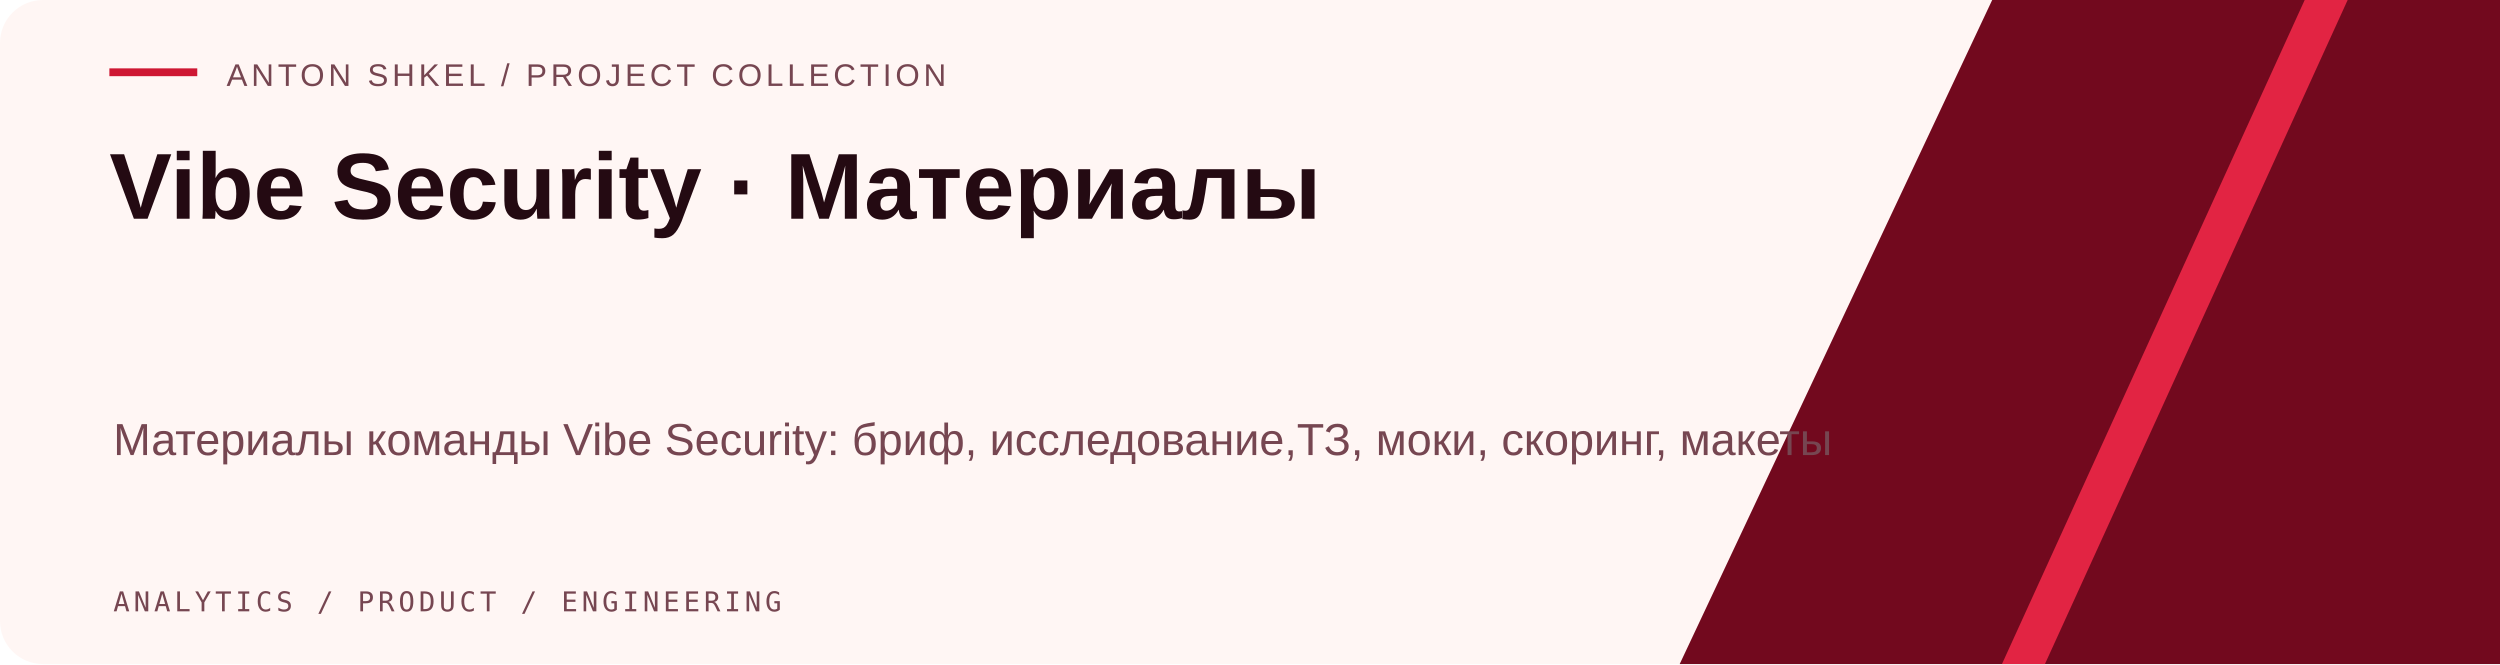
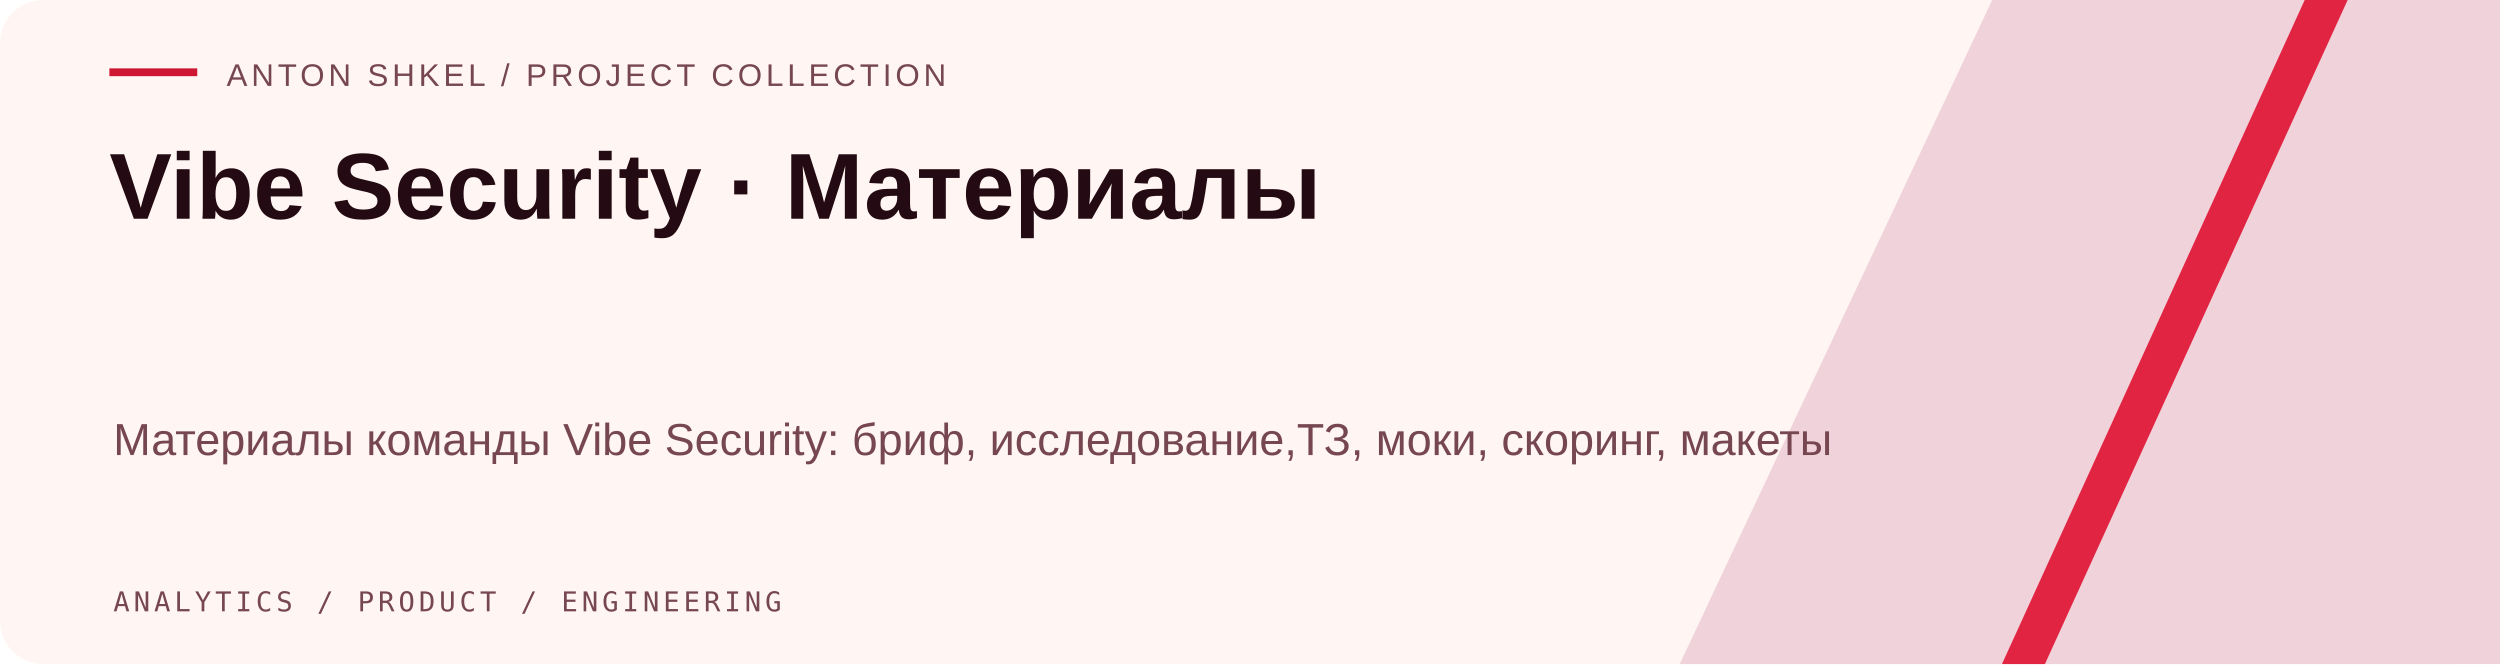
<svg xmlns="http://www.w3.org/2000/svg" width="1280" height="340" viewBox="0 0 1280 340" role="img" aria-label="Vibe Security · Материалы">
  <rect width="1280" height="340" rx="22" fill="#fff6f4" />
-   <path d="M1020 0h260v340H860z" fill="#72091e" />
+   <path d="M1020 0h260v340H860z" fill="#f0d3da" />
  <path d="M1180 0h22l-155 340h-22z" fill="#e22443" />
  <rect x="56" y="35" width="45" height="4" fill="#ce1733" />
  <text x="116" y="44" fill="#764651" font-family="Segoe UI,Arial,sans-serif" font-size="16" letter-spacing="2">ANTON SHKEL / PROJECT COLLECTION</text>
  <g font-family="Segoe UI,Arial,sans-serif">
    <text x="56" y="112" font-size="48" font-weight="700" fill="#240a12">Vibe Security · Материалы</text>
    <text x="58" y="233" font-size="23" fill="#764651">Материалы команды Vibe Security: бриф, исследование,ТЗ, моки, скоринг, макеты</text>
  </g>
  <text x="58" y="313" font-family="Consolas,monospace" fill="#764651" font-size="14" letter-spacing="2">ANALYTICS / PRODUCT / ENGINEERING</text>
</svg>
